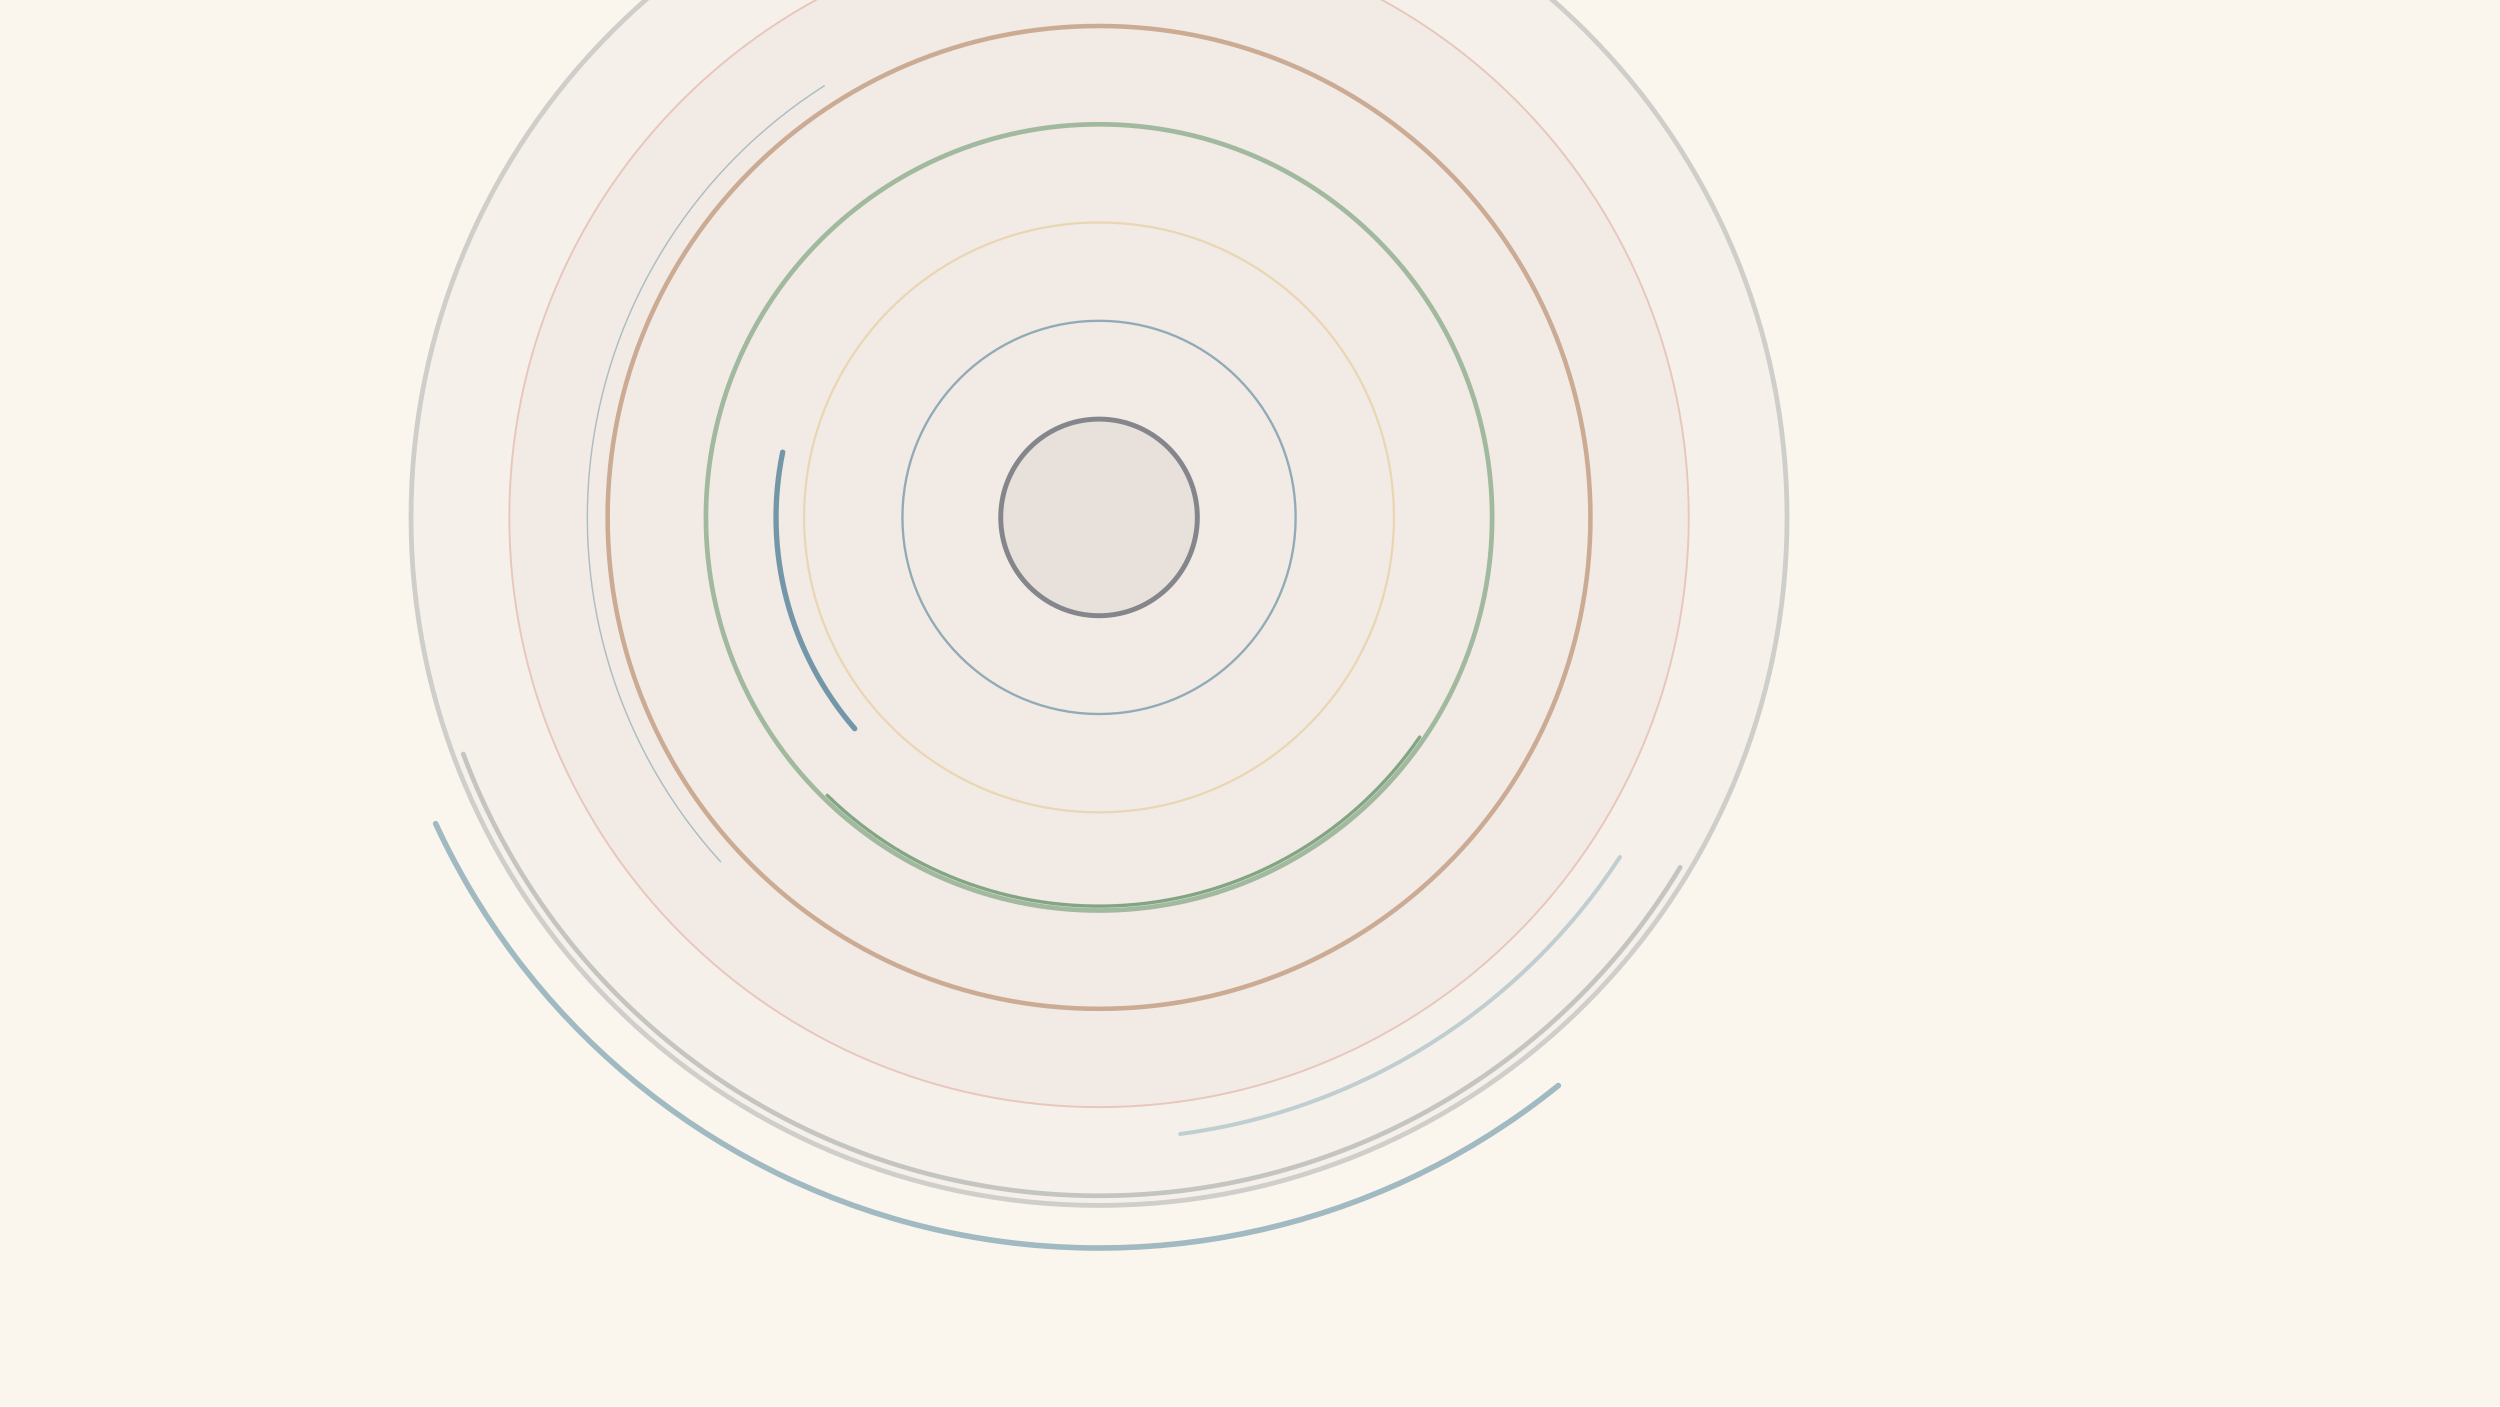
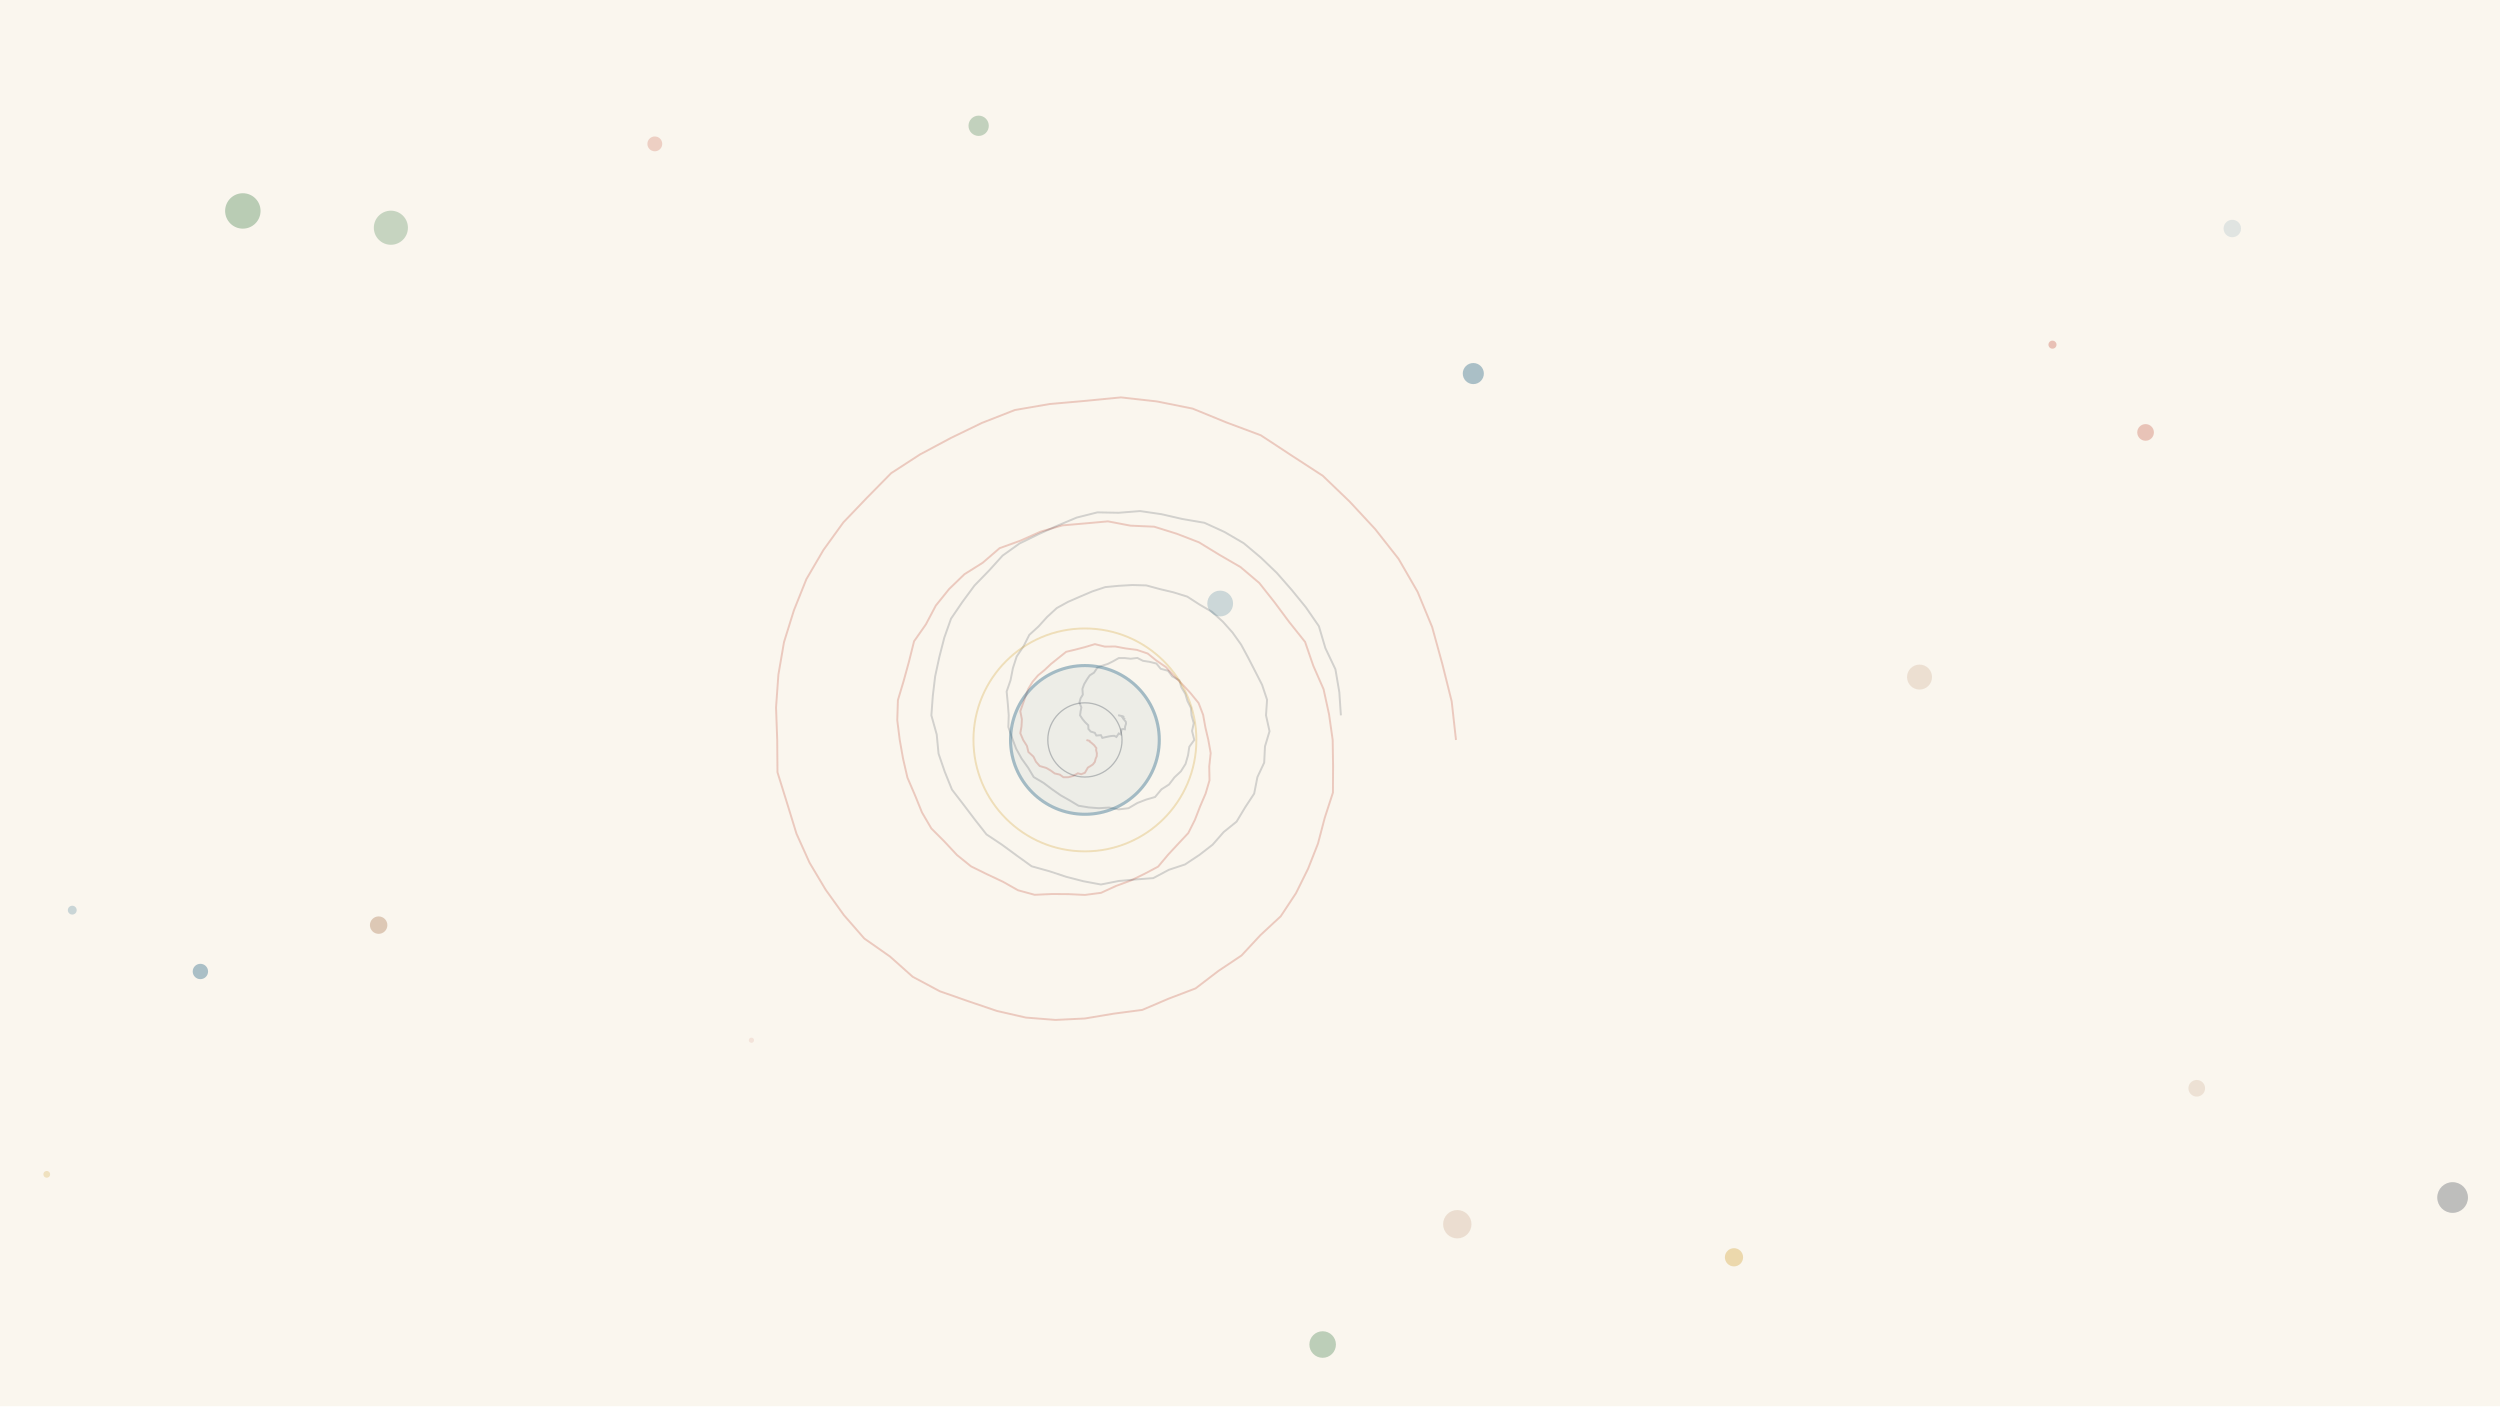
<svg xmlns="http://www.w3.org/2000/svg" viewBox="0 0 1920 1080" width="1920" height="1080">
  <rect width="1920" height="1080" fill="#FAF6EE" />
-   <circle cx="844.059" cy="397.367" r="528.4" fill="#0A1628" fill-opacity="0.12" stroke="#0A1628" stroke-width="3.7" opacity="0.18" />
-   <circle cx="844.059" cy="397.367" r="452.9" fill="#B7311A" fill-opacity="0.14" stroke="#B7311A" stroke-width="1.5" opacity="0.22" />
-   <circle cx="844.059" cy="397.367" r="377.4" fill="none" fill-opacity="0.00" stroke="#8B4513" stroke-width="3.5" opacity="0.38" />
-   <circle cx="844.059" cy="397.367" r="301.9" fill="none" fill-opacity="0.00" stroke="#2B7038" stroke-width="3.6" opacity="0.41" />
-   <circle cx="844.059" cy="397.367" r="226.5" fill="none" fill-opacity="0.00" stroke="#D4A843" stroke-width="1.7" opacity="0.31" />
-   <circle cx="844.059" cy="397.367" r="151.0" fill="none" fill-opacity="0.00" stroke="#1B5E80" stroke-width="1.8" opacity="0.45" />
-   <circle cx="844.059" cy="397.367" r="75.5" fill="#0A1628" fill-opacity="0.09" stroke="#0A1628" stroke-width="3.8" opacity="0.47" />
-   <path d="M 1244.1 658.2 A 477.6 477.6 0 0 1 906.4 870.9" fill="none" stroke="#1B5E80" stroke-width="3.1" opacity="0.24" stroke-linecap="round" />
-   <path d="M 1290.4 666.1 A 521.0 521.0 0 0 1 355.8 579.1" fill="none" stroke="#0A1628" stroke-width="3.6" opacity="0.21" stroke-linecap="round" />
-   <path d="M 553.4 661.8 A 392.9 392.9 0 0 1 633.0 65.9" fill="none" stroke="#1B5E80" stroke-width="1.1" opacity="0.33" stroke-linecap="round" />
-   <path d="M 1196.8 833.7 A 561.1 561.1 0 0 1 334.6 632.6" fill="none" stroke="#1B5E80" stroke-width="4.3" opacity="0.40" stroke-linecap="round" />
-   <path d="M 1090.3 566.1 A 298.5 298.5 0 0 1 635.3 610.8" fill="none" stroke="#2B7038" stroke-width="2.6" opacity="0.56" stroke-linecap="round" />
-   <path d="M 656.4 559.6 A 248.0 248.0 0 0 1 601.1 347.3" fill="none" stroke="#1B5E80" stroke-width="4.1" opacity="0.59" stroke-linecap="round" />
+   <polyline points="834.4,568.3 835.0,568.5 836.8,569.0 836.9,569.5 838.1,570.4 840.3,572.3 842.0,574.6 841.8,576.0 842.4,578.5 842.3,580.8 841.5,582.6 840.8,585.2 839.3,587.1 837.5,588.3 835.5,589.5 833.2,593.5 830.4,594.6 827.8,593.9 824.2,595.9 820.5,596.9 816.7,596.9 813.9,594.9 810.0,594.0 807.0,591.8 803.6,589.8 798.5,588.3 795.6,585.0 793.7,581.1 789.8,577.5 788.7,572.9 785.8,568.3 783.6,563.1 784.5,557.9 784.8,552.5 783.6,546.2 785.5,540.7 787.5,535.1 789.7,529.1 793.0,523.6 797.2,518.7 802.2,514.6 807.2,509.9 812.8,505.4 818.8,500.6 825.9,498.9 833.2,497.0 840.9,494.7 848.5,496.6 856.5,496.5 864.5,498.0 873.1,499.1 881.4,501.9 888.1,507.3 895.4,512.3 901.3,518.8 907.7,525.2 914.2,532.2 920.5,539.9 924.0,549.0 925.7,558.5 928.0,568.3 929.8,578.4 928.7,588.6 928.9,599.3 925.9,609.5 921.7,619.3 917.7,629.6 912.6,639.8 905.0,647.9 897.2,656.3 889.4,665.6 879.0,671.1 868.3,676.3 857.1,680.4 845.6,685.7 833.2,687.3 820.8,686.7 808.1,686.6 794.6,687.2 781.8,683.7 770.3,677.2 758.2,671.5 745.8,665.4 735.0,656.7 725.5,646.5 715.3,636.3 708.1,624.0 702.7,610.7 696.9,597.2 693.6,582.9 691.0,568.3 689.1,553.1 689.6,537.7 694.0,523.0 698.1,508.1 702.0,492.5 711.1,479.5 718.7,465.1 728.9,452.4 740.7,441.0 754.7,432.2 767.7,421.0 783.5,415.3 799.2,408.3 815.9,403.5 833.2,402.0 850.9,400.4 868.2,403.7 886.4,404.5 903.7,409.9 920.8,416.5 936.5,426.1 952.7,435.5 967.1,447.7 978.8,462.5 990.1,477.7 1002.3,493.0 1008.6,511.3 1016.5,529.3 1020.7,548.6 1023.5,568.3 1023.8,588.3 1023.7,608.7 1017.4,628.1 1012.2,647.9 1004.6,667.2 995.3,686.0 983.6,703.7 968.1,718.1 953.5,733.8 935.7,745.7 918.2,759.1 897.7,766.9 877.3,775.6 855.3,778.5 833.2,782.2 810.6,783.3 787.9,781.5 765.6,776.4 743.8,769.0 721.8,761.3 701.0,750.2 683.5,734.6 663.8,720.8 648.1,702.8 634.1,683.3 621.7,662.5 611.7,640.3 604.5,616.9 597.1,593.1 596.9,568.3 596.0,543.3 597.8,518.2 602.1,493.2 609.7,468.8 619.3,444.8 632.4,422.4 647.7,401.2 665.8,382.3 684.4,363.4 706.6,349.0 730.0,336.5 754.1,324.8 779.4,314.9 806.1,310.3 833.2,307.9 860.9,305.2 888.5,308.3 915.9,313.8 941.8,324.4 968.3,334.3 991.9,349.8 1015.9,365.4 1036.5,385.2 1056.1,406.3 1074.1,429.2 1088.7,454.5 1099.9,481.6 1107.7,509.9 1114.9,538.7 1118.2,568.3" fill="none" stroke="#B7311A" stroke-width="1.5" opacity="0.23" />
+   <polyline points="858.7,549.4 859.3,549.4 862.3,550.1 863.3,550.7 861.4,550.4 863.2,551.7 862.7,552.0 864.6,554.3 864.8,555.7 864.5,556.7 864.1,557.9 863.9,560.1 862.6,559.9 861.4,560.1 860.7,564.0 859.2,563.3 857.4,566.0 855.8,565.1 854.0,565.2 852.0,565.5 849.6,566.0 846.6,566.7 845.5,564.6 842.0,564.9 840.8,562.8 837.6,561.8 835.9,559.8 835.8,557.0 833.5,554.8 831.4,552.3 829.5,549.4 829.9,546.3 830.5,543.3 829.0,539.6 829.9,536.3 831.6,533.5 831.3,529.1 832.6,525.5 834.6,522.1 836.9,518.7 840.2,516.6 842.8,512.7 846.7,511.2 850.8,509.9 854.8,507.9 859.2,505.4 863.8,505.4 868.4,505.9 873.5,505.3 877.8,507.5 882.9,508.3 888.1,509.6 891.4,513.6 897.1,515.2 900.3,519.5 905.7,522.5 907.3,527.9 910.3,532.8 911.9,538.2 914.6,543.6 915.1,549.4 916.8,555.4 915.5,561.4 917.2,568.3 913.4,573.5 912.4,580.1 910.5,586.7 906.9,592.4 902.0,597.0 897.8,602.5 892.0,606.2 887.1,612.1 880.2,614.1 873.5,616.7 866.7,620.7 859.2,621.6 851.7,620.2 844.0,620.7 836.2,620.1 828.3,618.8 821.5,614.7 814.6,610.8 808.0,606.2 801.5,601.3 793.9,596.8 789.6,589.6 784.6,582.6 780.4,575.0 777.3,566.8 774.4,558.3 774.7,549.4 774.0,540.4 773.1,531.1 776.1,522.4 777.9,513.2 780.8,504.2 786.1,496.3 790.5,487.6 797.6,481.1 804.2,473.8 811.6,467.0 820.3,462.2 829.5,458.2 838.9,454.2 848.8,450.9 859.2,449.9 869.7,449.3 880.4,449.6 890.7,452.4 901.2,454.9 911.8,458.2 921.1,464.2 930.8,469.9 939.1,477.4 946.6,485.8 953.2,495.1 958.6,505.1 963.9,515.4 969.3,526.0 973.1,537.4 972.3,549.4 975.0,561.6 971.5,573.3 970.9,585.7 965.7,596.8 963.2,609.5 956.3,620.0 949.7,631.0 939.8,639.0 931.3,648.7 921.1,656.6 910.1,663.9 897.7,668.0 885.7,674.4 872.4,675.4 859.2,676.6 845.5,679.3 832.1,676.8 818.9,673.4 805.9,669.1 792.3,665.3 780.9,657.1 769.6,648.8 757.6,640.8 748.8,629.6 740.1,618.1 731.1,606.4 725.6,592.8 720.8,578.8 719.4,564.1 715.3,549.4 716.4,534.4 718.2,519.4 721.4,504.6 725.2,489.8 730.4,475.1 739.2,462.2 748.4,449.7 759.3,438.5 770.0,426.7 783.0,417.4 797.3,410.4 811.9,403.8 826.9,397.5 842.8,393.5 859.2,393.8 875.6,392.5 892.0,394.9 908.1,398.6 925.0,401.5 940.5,408.6 955.2,417.2 968.3,428.2 980.6,440.0 991.9,452.9 1002.9,466.4 1012.9,480.9 1017.9,497.8 1025.6,514.0 1028.6,531.6 1029.8,549.4" fill="none" stroke="#0A1628" stroke-width="1.5" opacity="0.17" />
+   <circle cx="833.215" cy="568.263" r="85.6" fill="none" fill-opacity="0.00" stroke="#D4A843" stroke-width="1.5" opacity="0.31" />
+   <circle cx="833.215" cy="568.263" r="57.1" fill="#1B5E80" fill-opacity="0.15" stroke="#1B5E80" stroke-width="2.4" opacity="0.39" />
+   <circle cx="833.215" cy="568.263" r="28.5" fill="none" fill-opacity="0.00" stroke="#0A1628" stroke-width="1.0" opacity="0.25" />
+   <circle cx="1119.2" cy="940.2" r="10.9" fill="#8B4513" opacity="0.14" />
+   <circle cx="153.9" cy="746.1" r="5.9" fill="#1B5E80" opacity="0.36" />
+   <circle cx="186.5" cy="162.0" r="13.6" fill="#2B7038" opacity="0.32" />
+   <circle cx="502.9" cy="110.5" r="5.7" fill="#B7311A" opacity="0.20" />
+   <circle cx="1474.2" cy="520.0" r="9.6" fill="#8B4513" opacity="0.13" />
+   <circle cx="300.2" cy="174.9" r="13.1" fill="#2B7038" opacity="0.25" />
+   <circle cx="1714.4" cy="175.5" r="6.7" fill="#1B5E80" opacity="0.12" />
+   <circle cx="577.1" cy="798.9" r="2.0" fill="#B7311A" opacity="0.10" />
+   <circle cx="290.8" cy="710.5" r="6.7" fill="#8B4513" opacity="0.26" />
+   <circle cx="1883.6" cy="919.7" r="11.8" fill="#0A1628" opacity="0.25" />
+   <circle cx="1131.5" cy="286.9" r="8.1" fill="#1B5E80" opacity="0.36" />
+   <circle cx="937.1" cy="463.5" r="9.9" fill="#1B5E80" opacity="0.21" />
+   <circle cx="1576.3" cy="264.7" r="3.1" fill="#B7311A" opacity="0.27" />
+   <circle cx="35.9" cy="901.9" r="2.6" fill="#D4A843" opacity="0.28" />
+   <circle cx="55.5" cy="699.0" r="3.4" fill="#1B5E80" opacity="0.22" />
+   <circle cx="1015.8" cy="1032.6" r="10.2" fill="#2B7038" opacity="0.30" />
+   <circle cx="1647.8" cy="332.1" r="6.4" fill="#B7311A" opacity="0.26" />
+   <circle cx="1687.1" cy="835.8" r="6.4" fill="#8B4513" opacity="0.12" />
+   <circle cx="751.6" cy="96.6" r="7.8" fill="#2B7038" opacity="0.27" />
+   <circle cx="1331.7" cy="965.6" r="7.0" fill="#D4A843" opacity="0.38" />
</svg>
